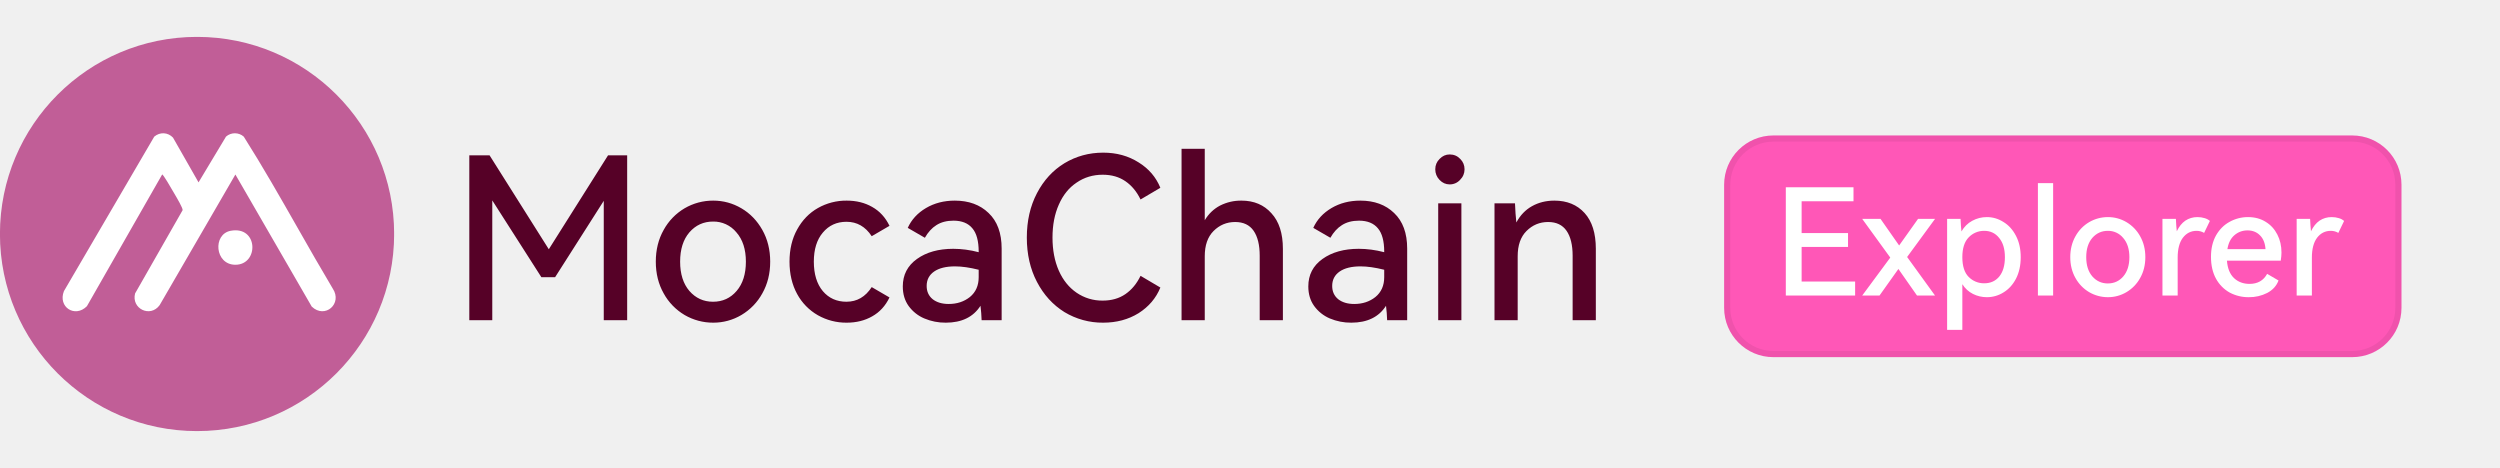
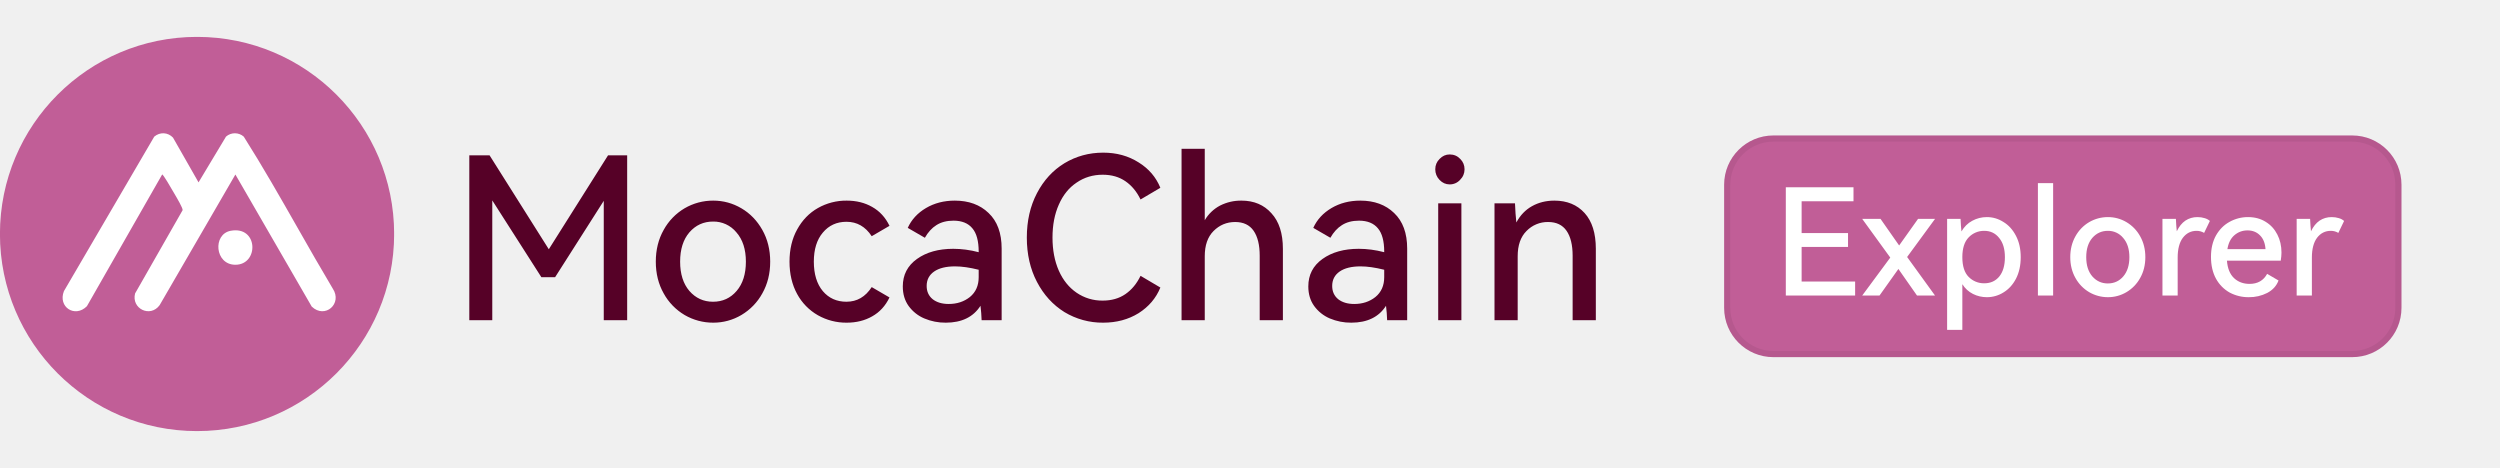
<svg xmlns="http://www.w3.org/2000/svg" viewBox="0 0 203 38" fill="none">
-   <rect x="140" y="11" width="55" height="18" rx="4" fill="#FF57B7" />
+   <rect x="140" y="11" width="55" height="18" rx="4" fill="#C15E97" />
  <rect x="140.25" y="11.25" width="54.5" height="17.5" rx="3.75" stroke="#000" stroke-opacity=".06" stroke-width=".5" />
  <path d="M150.06 20.052h-3.768v2.808h4.344V24h-5.628v-8.796h5.496v1.14h-4.212v2.58h3.768v1.128Zm4.15-.12 1.536-2.16h1.38l-2.268 3.096L157.126 24h-1.464l-1.512-2.16-1.536 2.16h-1.404l2.28-3.084-2.28-3.144h1.488l1.512 2.16Zm7.124-2.304c.48 0 .928.132 1.344.396.424.256.764.632 1.02 1.128.256.488.384 1.064.384 1.728 0 .672-.128 1.256-.384 1.752-.256.488-.596.86-1.02 1.116a2.519 2.519 0 0 1-1.344.384c-.4 0-.776-.088-1.128-.264a2.158 2.158 0 0 1-.864-.792v3.708h-1.236v-9.012h1.092c.016.4.04.74.072 1.02.224-.384.516-.672.876-.864.368-.2.764-.3 1.188-.3Zm-.216 5.376c.512 0 .92-.184 1.224-.552.304-.376.456-.9.456-1.572 0-.664-.156-1.184-.468-1.56-.304-.384-.708-.576-1.212-.576a1.72 1.72 0 0 0-1.26.528c-.344.352-.516.888-.516 1.608 0 .728.172 1.264.516 1.608a1.74 1.74 0 0 0 1.26.516Zm5.596.996h-1.236v-9.132h1.236V24Zm1.392-3.12c0-.632.14-1.196.42-1.692a3.03 3.03 0 0 1 1.116-1.152c.472-.272.98-.408 1.524-.408.536 0 1.036.136 1.5.408a3.03 3.03 0 0 1 1.116 1.152c.28.496.42 1.06.42 1.692 0 .632-.14 1.196-.42 1.692a3.03 3.03 0 0 1-1.116 1.152 2.916 2.916 0 0 1-1.5.408 3.002 3.002 0 0 1-1.524-.408 3.03 3.03 0 0 1-1.116-1.152c-.28-.496-.42-1.06-.42-1.692Zm1.296 0c0 .656.164 1.176.492 1.56.336.384.756.576 1.26.576.512 0 .932-.192 1.26-.576.328-.384.492-.904.492-1.56s-.168-1.176-.504-1.56a1.57 1.57 0 0 0-1.248-.576c-.504 0-.924.192-1.26.576-.328.384-.492.904-.492 1.56Zm9.033-3.252c.208 0 .4.028.576.084a1.1 1.1 0 0 1 .432.228l-.468.972a1.154 1.154 0 0 0-.612-.168c-.456 0-.828.188-1.116.564-.28.376-.42.912-.42 1.608V24h-1.236v-6.228h1.092c.016.384.04.72.072 1.008.184-.384.416-.672.696-.864.288-.192.616-.288.984-.288Zm4.109 0c.544 0 1.02.128 1.428.384.408.248.724.592.948 1.032.224.432.336.92.336 1.464 0 .184-.02.404-.06.66h-4.368c.048.624.24 1.096.576 1.416.336.312.756.468 1.26.468.656 0 1.132-.272 1.428-.816l.924.54c-.16.432-.464.768-.912 1.008a3.213 3.213 0 0 1-1.5.348 3.232 3.232 0 0 1-1.548-.372 2.857 2.857 0 0 1-1.116-1.128c-.272-.496-.408-1.088-.408-1.776 0-.672.136-1.252.408-1.74.28-.488.648-.856 1.104-1.104a3.056 3.056 0 0 1 1.5-.384Zm-.048 1.08c-.408 0-.764.132-1.068.396-.296.256-.484.632-.564 1.128h3.096c-.032-.48-.18-.852-.444-1.116-.264-.272-.604-.408-1.02-.408Zm6.837-1.08c.208 0 .4.028.576.084a1.1 1.1 0 0 1 .432.228l-.468.972a1.154 1.154 0 0 0-.612-.168c-.456 0-.828.188-1.116.564-.28.376-.42.912-.42 1.608V24h-1.236v-6.228h1.092c.016.384.04.72.072 1.008.184-.384.416-.672.696-.864.288-.192.616-.288.984-.288Z" fill="#fff" />
-   <path d="M126.217 16.29c1.024 0 1.841.335 2.45 1.006.61.67.915 1.64.915 2.907V26h-1.884v-5.23c0-.877-.164-1.554-.494-2.03-.329-.475-.828-.713-1.499-.713-.683 0-1.268.244-1.755.732-.476.475-.714 1.158-.714 2.048V26h-1.883v-9.49h1.664c.024.597.061 1.115.11 1.554.317-.585.737-1.024 1.261-1.317.537-.304 1.146-.457 1.829-.457ZM117.714 14.973c-.317 0-.591-.121-.823-.365a1.21 1.21 0 0 1-.347-.86c0-.329.116-.61.347-.84.232-.245.506-.367.823-.367.342 0 .628.122.86.366.231.232.347.512.347.841 0 .33-.122.616-.366.86a1.117 1.117 0 0 1-.841.365ZM118.665 26h-1.883v-9.49h1.883V26ZM110.459 16.29c1.134 0 2.048.335 2.743 1.006.707.67 1.061 1.634 1.061 2.89V26h-1.628a12.068 12.068 0 0 0-.091-1.17c-.585.914-1.524 1.371-2.816 1.371a4.386 4.386 0 0 1-1.756-.347 3.033 3.033 0 0 1-1.261-1.006c-.317-.439-.476-.97-.476-1.59 0-.94.384-1.683 1.152-2.232.768-.548 1.75-.823 2.944-.823.671 0 1.36.092 2.067.275v-.037c0-.865-.171-1.5-.512-1.902-.342-.414-.854-.621-1.536-.621-.549 0-1.012.122-1.39.365-.366.232-.677.573-.933 1.024l-1.389-.804c.304-.67.798-1.207 1.481-1.61.682-.402 1.463-.603 2.34-.603Zm1.939 5.614c-.732-.183-1.372-.274-1.92-.274-.732 0-1.299.14-1.701.42-.402.28-.603.67-.603 1.17 0 .452.164.811.493 1.08.329.255.762.383 1.299.383.67 0 1.243-.189 1.718-.566.476-.39.714-.927.714-1.61v-.603ZM100.806 16.29c1.012 0 1.823.341 2.432 1.024.622.67.933 1.634.933 2.89V26h-1.883v-5.23c0-.878-.165-1.554-.494-2.03-.329-.475-.829-.713-1.5-.713-.682 0-1.267.244-1.755.732-.475.475-.713 1.158-.713 2.048V26h-1.884V12.085h1.884v5.796c.317-.524.731-.92 1.243-1.189a3.756 3.756 0 0 1 1.737-.402ZM89.54 24.409c.72 0 1.335-.177 1.847-.53.512-.354.92-.848 1.225-1.482l1.61.951c-.354.866-.945 1.56-1.774 2.085-.83.512-1.786.768-2.871.768a5.98 5.98 0 0 1-3.145-.86c-.939-.585-1.683-1.401-2.231-2.45-.549-1.048-.823-2.249-.823-3.602 0-1.353.274-2.554.823-3.602.548-1.049 1.292-1.86 2.23-2.432.951-.573 2-.86 3.146-.86 1.085 0 2.042.262 2.87.787.83.511 1.42 1.2 1.774 2.066l-1.609.95c-.304-.633-.713-1.127-1.225-1.48-.512-.354-1.127-.53-1.847-.53-.792 0-1.5.213-2.12.64-.623.414-1.104 1.011-1.445 1.791-.342.768-.512 1.658-.512 2.67s.17 1.908.512 2.688c.34.768.822 1.365 1.444 1.792a3.66 3.66 0 0 0 2.121.64ZM77.53 16.29c1.134 0 2.049.335 2.743 1.006.708.67 1.061 1.634 1.061 2.89V26h-1.627a11.936 11.936 0 0 0-.092-1.17c-.585.914-1.524 1.371-2.816 1.371a4.381 4.381 0 0 1-1.755-.347 3.033 3.033 0 0 1-1.262-1.006c-.317-.439-.475-.97-.475-1.59 0-.94.384-1.683 1.152-2.232.768-.548 1.749-.823 2.944-.823.67 0 1.359.092 2.066.275v-.037c0-.865-.17-1.5-.512-1.902-.341-.414-.853-.621-1.536-.621-.549 0-1.012.122-1.39.365-.366.232-.676.573-.932 1.024l-1.39-.804c.305-.67.798-1.207 1.481-1.61.683-.402 1.463-.603 2.34-.603Zm1.939 5.614c-.731-.183-1.371-.274-1.92-.274-.732 0-1.298.14-1.7.42-.403.28-.604.67-.604 1.17 0 .452.164.811.494 1.08.329.255.761.383 1.298.383.67 0 1.243-.189 1.719-.566.475-.39.713-.927.713-1.61v-.603ZM68.735 24.5c.853 0 1.536-.396 2.048-1.188l1.444.841c-.329.683-.798 1.195-1.408 1.536-.597.341-1.286.512-2.066.512a4.65 4.65 0 0 1-2.34-.603 4.39 4.39 0 0 1-1.683-1.72c-.414-.755-.622-1.633-.622-2.632 0-1 .208-1.871.622-2.615.415-.756.975-1.335 1.682-1.737a4.65 4.65 0 0 1 2.341-.604c.78 0 1.469.17 2.066.512.61.342 1.08.854 1.408 1.536l-1.444.841c-.512-.78-1.195-1.17-2.048-1.17-.793 0-1.433.293-1.92.878-.488.573-.732 1.36-.732 2.359 0 1.012.244 1.81.732 2.395.487.573 1.127.86 1.92.86ZM53.251 21.246c0-.963.213-1.823.64-2.579a4.618 4.618 0 0 1 1.7-1.755 4.574 4.574 0 0 1 2.323-.622c.817 0 1.578.207 2.285.622.708.415 1.275 1 1.701 1.755.427.756.64 1.616.64 2.579 0 .963-.213 1.822-.64 2.578a4.618 4.618 0 0 1-1.7 1.755 4.442 4.442 0 0 1-2.286.622 4.574 4.574 0 0 1-2.322-.622 4.618 4.618 0 0 1-1.701-1.755c-.427-.756-.64-1.615-.64-2.578Zm1.975 0c0 1 .25 1.792.75 2.377.511.585 1.151.878 1.92.878.78 0 1.42-.293 1.92-.878s.75-1.378.75-2.377c0-1-.257-1.792-.769-2.377a2.392 2.392 0 0 0-1.901-.878c-.769 0-1.409.292-1.92.878-.5.585-.75 1.377-.75 2.377ZM49.372 12.615h1.554V26h-1.901v-9.692l-3.95 6.2h-1.116l-3.986-6.236V26h-1.865V12.615h1.646l4.809 7.625 4.809-7.625Z" fill="#560127" />
+   <path d="M126.217 16.29c1.024 0 1.841.335 2.45 1.006.61.67.915 1.64.915 2.907V26h-1.884v-5.23c0-.877-.164-1.554-.494-2.03-.329-.475-.828-.713-1.499-.713a2.39 2.39 0 0 0-1.755.732c-.476.475-.714 1.158-.714 2.048V26h-1.883v-9.49h1.664c.024.597.061 1.115.11 1.554.317-.585.737-1.024 1.261-1.317.537-.304 1.146-.457 1.829-.457Zm-8.503-1.317c-.317 0-.591-.121-.823-.365a1.21 1.21 0 0 1-.347-.86c0-.329.116-.61.347-.84.232-.245.506-.367.823-.367.342 0 .628.122.86.366.231.232.347.512.347.841 0 .33-.122.616-.366.86a1.117 1.117 0 0 1-.841.365ZM118.665 26h-1.883v-9.49h1.883V26Zm-8.206-9.71c1.134 0 2.048.335 2.743 1.006.707.67 1.061 1.634 1.061 2.89V26h-1.628a12.068 12.068 0 0 0-.091-1.17c-.585.914-1.524 1.371-2.816 1.371a4.386 4.386 0 0 1-1.756-.347 3.033 3.033 0 0 1-1.261-1.006c-.317-.439-.476-.97-.476-1.59 0-.94.384-1.683 1.152-2.232.768-.548 1.75-.823 2.944-.823.671 0 1.36.092 2.067.275v-.037c0-.865-.171-1.5-.512-1.902-.342-.414-.854-.621-1.536-.621-.549 0-1.012.122-1.39.365-.366.232-.677.573-.933 1.024l-1.389-.804c.304-.67.798-1.207 1.481-1.61.682-.402 1.463-.603 2.34-.603Zm1.939 5.614c-.732-.183-1.372-.274-1.92-.274-.732 0-1.299.14-1.701.42-.402.28-.603.67-.603 1.17 0 .452.164.811.493 1.08.329.255.762.383 1.299.383.67 0 1.243-.189 1.718-.566.476-.39.714-.927.714-1.61v-.603Zm-11.592-5.614c1.012 0 1.823.341 2.432 1.024.622.67.933 1.634.933 2.89V26h-1.883v-5.23c0-.878-.165-1.554-.494-2.03-.329-.475-.829-.713-1.5-.713-.682 0-1.267.244-1.755.732-.475.475-.713 1.158-.713 2.048V26h-1.884V12.085h1.884v5.796a3.15 3.15 0 0 1 1.243-1.189 3.756 3.756 0 0 1 1.737-.402ZM89.54 24.409c.72 0 1.335-.177 1.847-.53.512-.354.92-.848 1.225-1.482l1.61.951c-.354.866-.945 1.56-1.774 2.085-.83.512-1.786.768-2.871.768a5.98 5.98 0 0 1-3.145-.86c-.939-.585-1.683-1.401-2.231-2.45-.549-1.048-.823-2.249-.823-3.602 0-1.353.274-2.554.823-3.602.548-1.049 1.292-1.86 2.23-2.432.951-.573 2-.86 3.146-.86 1.085 0 2.042.262 2.87.787.83.511 1.42 1.2 1.774 2.066l-1.609.95c-.304-.633-.713-1.127-1.225-1.48-.512-.354-1.127-.53-1.847-.53-.792 0-1.5.213-2.12.64-.623.414-1.104 1.011-1.445 1.791-.342.768-.512 1.658-.512 2.67s.17 1.908.512 2.688c.34.768.822 1.365 1.444 1.792a3.66 3.66 0 0 0 2.121.64ZM77.53 16.29c1.134 0 2.049.335 2.743 1.006.708.67 1.061 1.634 1.061 2.89V26h-1.627a11.936 11.936 0 0 0-.092-1.17c-.585.914-1.524 1.371-2.816 1.371a4.381 4.381 0 0 1-1.755-.347 3.033 3.033 0 0 1-1.262-1.006c-.317-.439-.475-.97-.475-1.59 0-.94.384-1.683 1.152-2.232.768-.548 1.749-.823 2.944-.823.67 0 1.359.092 2.066.275v-.037c0-.865-.17-1.5-.512-1.902-.341-.414-.853-.621-1.536-.621-.549 0-1.012.122-1.39.365-.366.232-.676.573-.932 1.024l-1.39-.804c.305-.67.798-1.207 1.481-1.61.683-.402 1.463-.603 2.34-.603Zm1.939 5.614c-.731-.183-1.371-.274-1.92-.274-.732 0-1.298.14-1.7.42-.403.28-.604.67-.604 1.17 0 .452.164.811.494 1.08.329.255.761.383 1.298.383.67 0 1.243-.189 1.719-.566.475-.39.713-.927.713-1.61v-.603ZM68.735 24.5c.853 0 1.536-.396 2.048-1.188l1.444.841c-.329.683-.798 1.195-1.408 1.536-.597.341-1.286.512-2.066.512a4.65 4.65 0 0 1-2.34-.603 4.39 4.39 0 0 1-1.683-1.72c-.414-.755-.622-1.633-.622-2.632 0-1 .208-1.871.622-2.615.415-.756.975-1.335 1.682-1.737a4.65 4.65 0 0 1 2.341-.604c.78 0 1.469.17 2.066.512.61.342 1.08.854 1.408 1.536l-1.444.841c-.512-.78-1.195-1.17-2.048-1.17-.793 0-1.433.293-1.92.878-.488.573-.732 1.36-.732 2.359 0 1.012.244 1.81.732 2.395.487.573 1.127.86 1.92.86Zm-15.484-3.254c0-.963.213-1.823.64-2.579a4.618 4.618 0 0 1 1.7-1.755 4.574 4.574 0 0 1 2.323-.622c.817 0 1.578.207 2.285.622.708.415 1.275 1 1.701 1.755.427.756.64 1.616.64 2.579 0 .963-.213 1.822-.64 2.578a4.618 4.618 0 0 1-1.7 1.755 4.442 4.442 0 0 1-2.286.622 4.574 4.574 0 0 1-2.322-.622 4.618 4.618 0 0 1-1.701-1.755c-.427-.756-.64-1.615-.64-2.578Zm1.975 0c0 1 .25 1.792.75 2.377.511.585 1.151.878 1.92.878.78 0 1.42-.293 1.92-.878s.75-1.378.75-2.377c0-1-.257-1.792-.769-2.377a2.392 2.392 0 0 0-1.901-.878c-.769 0-1.409.292-1.92.878-.5.585-.75 1.377-.75 2.377Zm-5.854-8.631h1.554V26h-1.901v-9.692l-3.95 6.2h-1.116l-3.986-6.236V26h-1.865V12.615h1.646l4.809 7.625 4.809-7.625Z" fill="#560127" />
  <g clip-path="url(#a)">
    <path d="M16 35.005c8.84 0 16.005-7.166 16.005-16.005 0-8.84-7.166-16.005-16.005-16.005C7.16 2.995-.005 10.161-.005 19c0 8.84 7.166 16.005 16.005 16.005Z" fill="#C15E97" />
    <path d="m16.121 14.808 2.23-3.715a1.093 1.093 0 0 1 1.443.002c1.53 2.416 2.953 4.914 4.376 7.413a279.833 279.833 0 0 0 2.847 4.92c.819 1.223-.627 2.498-1.705 1.466l-6.198-10.723-6.153 10.61c-.761 1.04-2.312.285-1.992-.954l3.86-6.762c.025-.164-.443-.955-.674-1.348l-.096-.164-.012-.02c-.12-.207-.812-1.414-.88-1.363l-6.11 10.693c-.964.977-2.376.07-1.865-1.226l7.333-12.543c.467-.39 1.103-.36 1.523.08l2.073 3.634Zm2.612 3.931c2.253-.417 2.305 2.759.38 2.759-1.679 0-1.857-2.485-.38-2.759Z" fill="#fff" />
  </g>
  <defs>
    <clipPath id="a">
      <path fill="#fff" transform="translate(0 3)" d="M0 0h32v32H0z" />
    </clipPath>
  </defs>
</svg>
